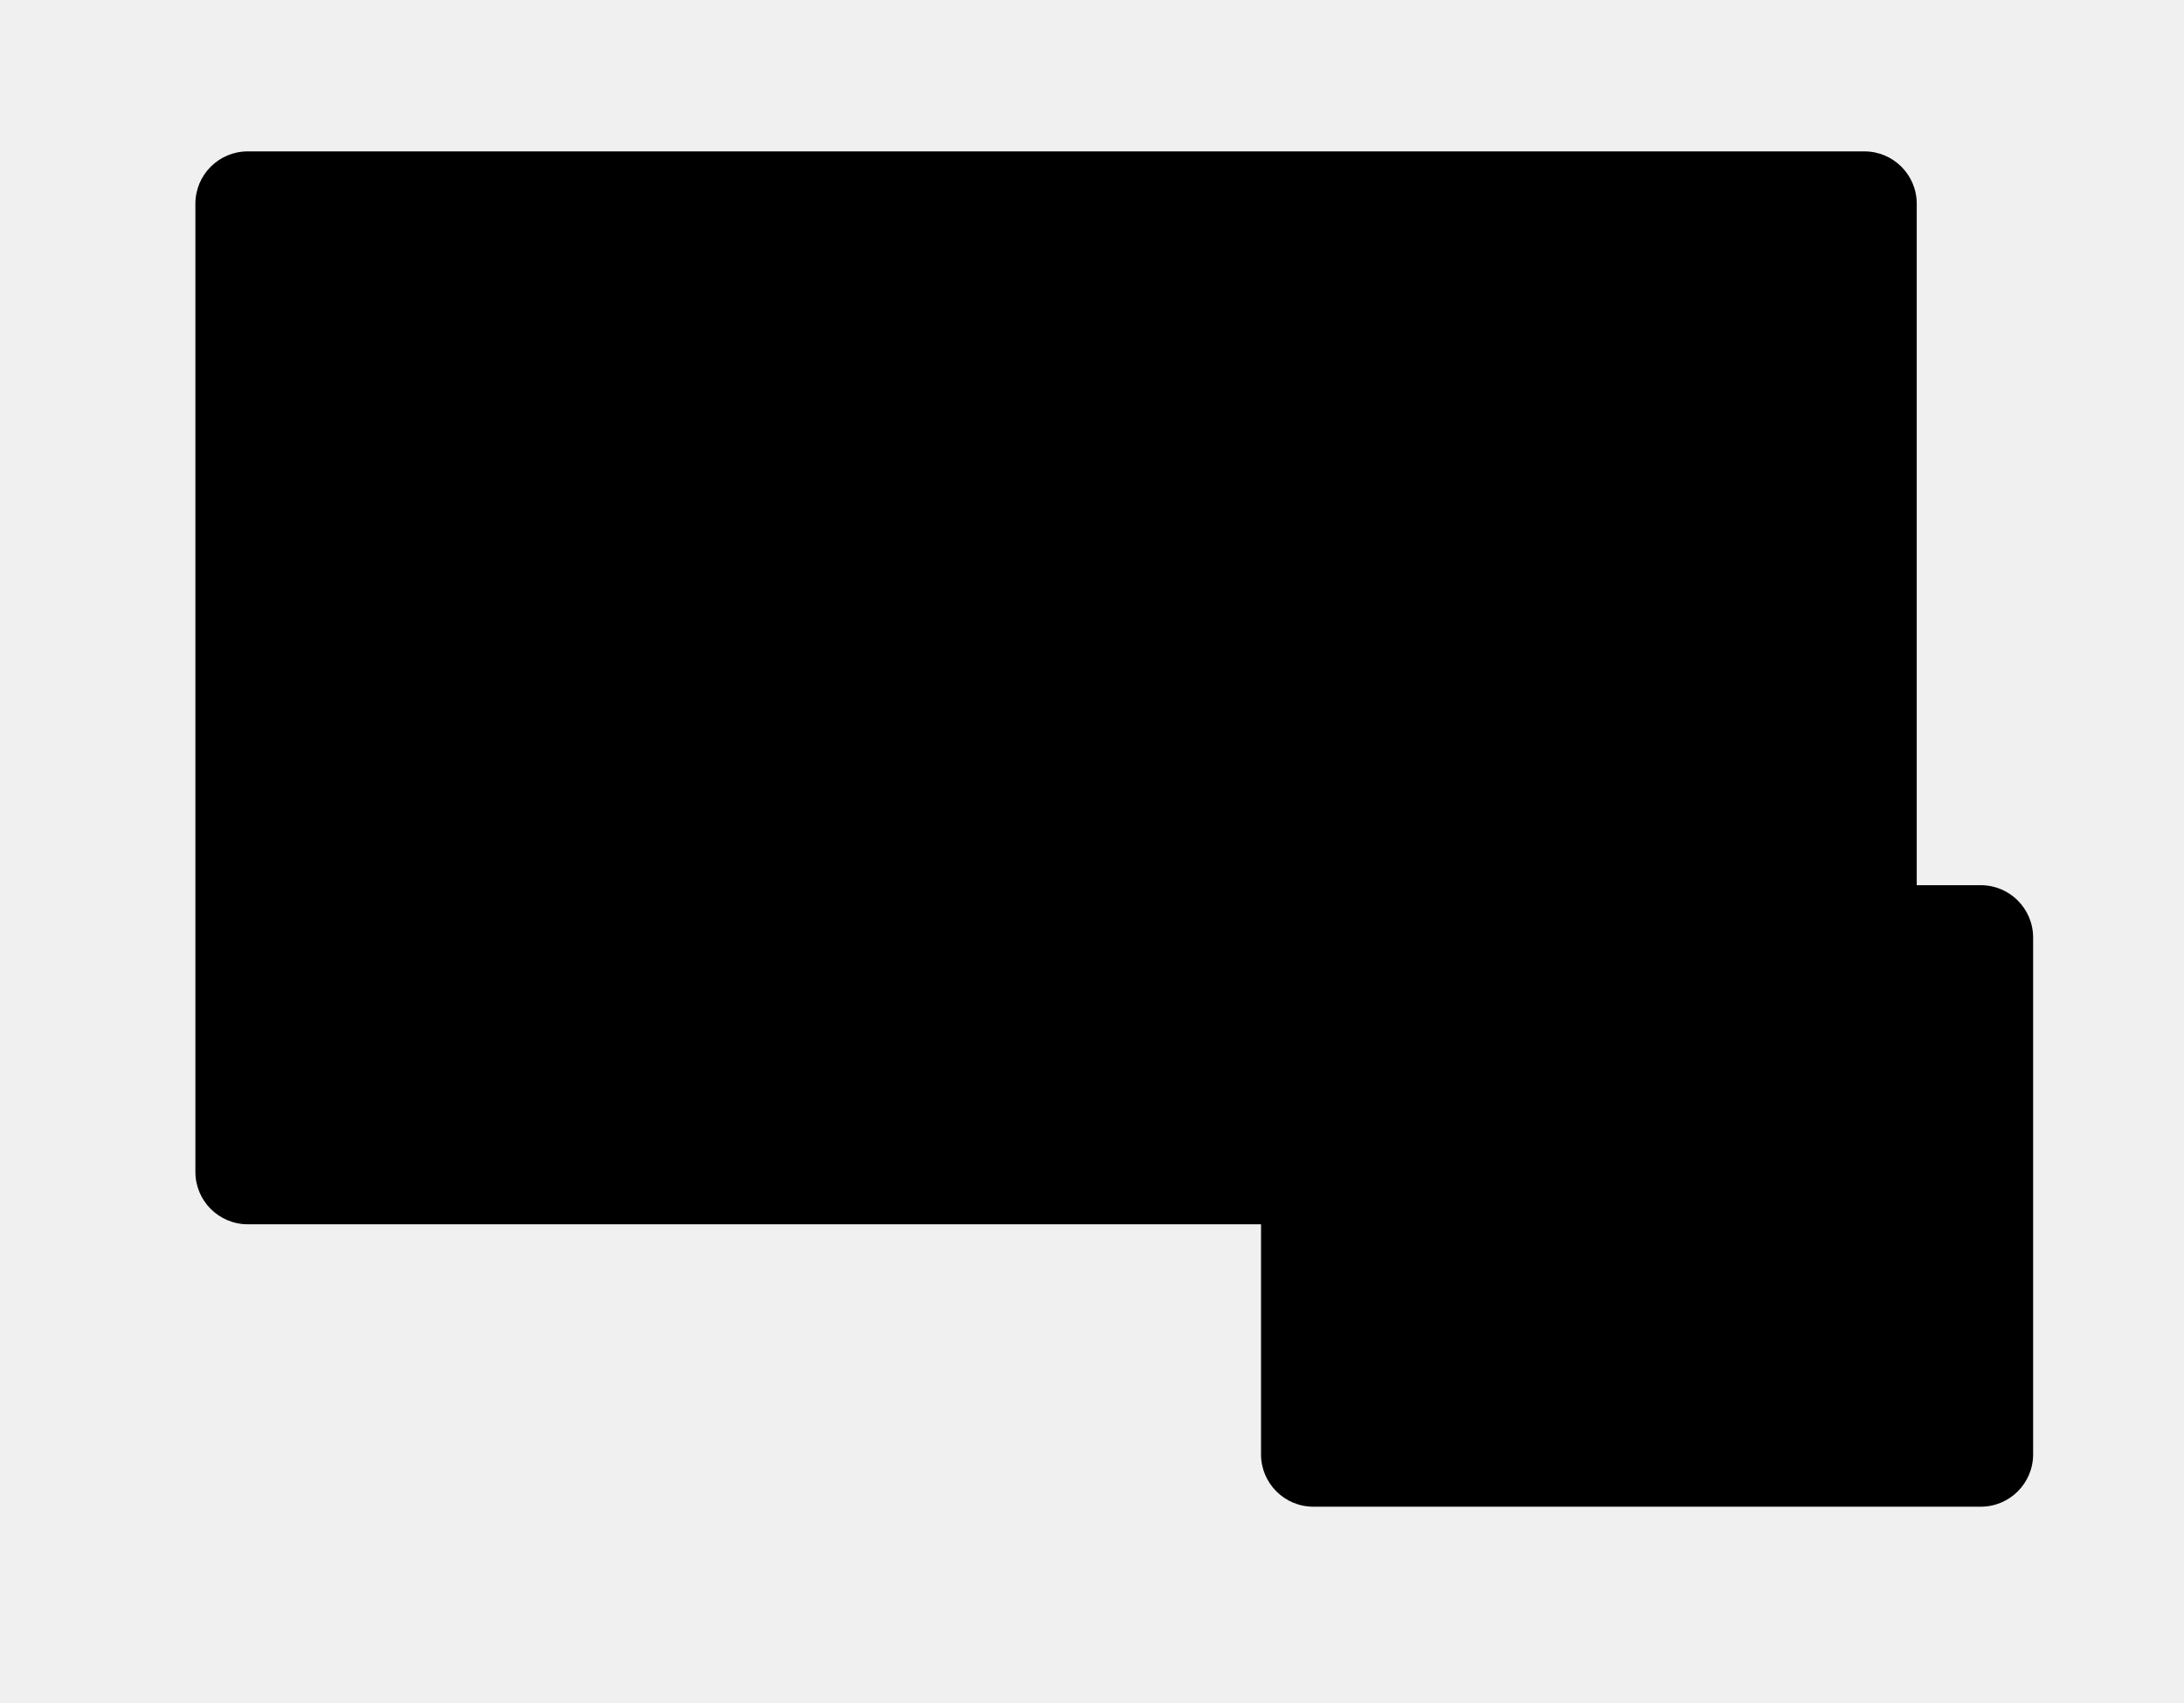
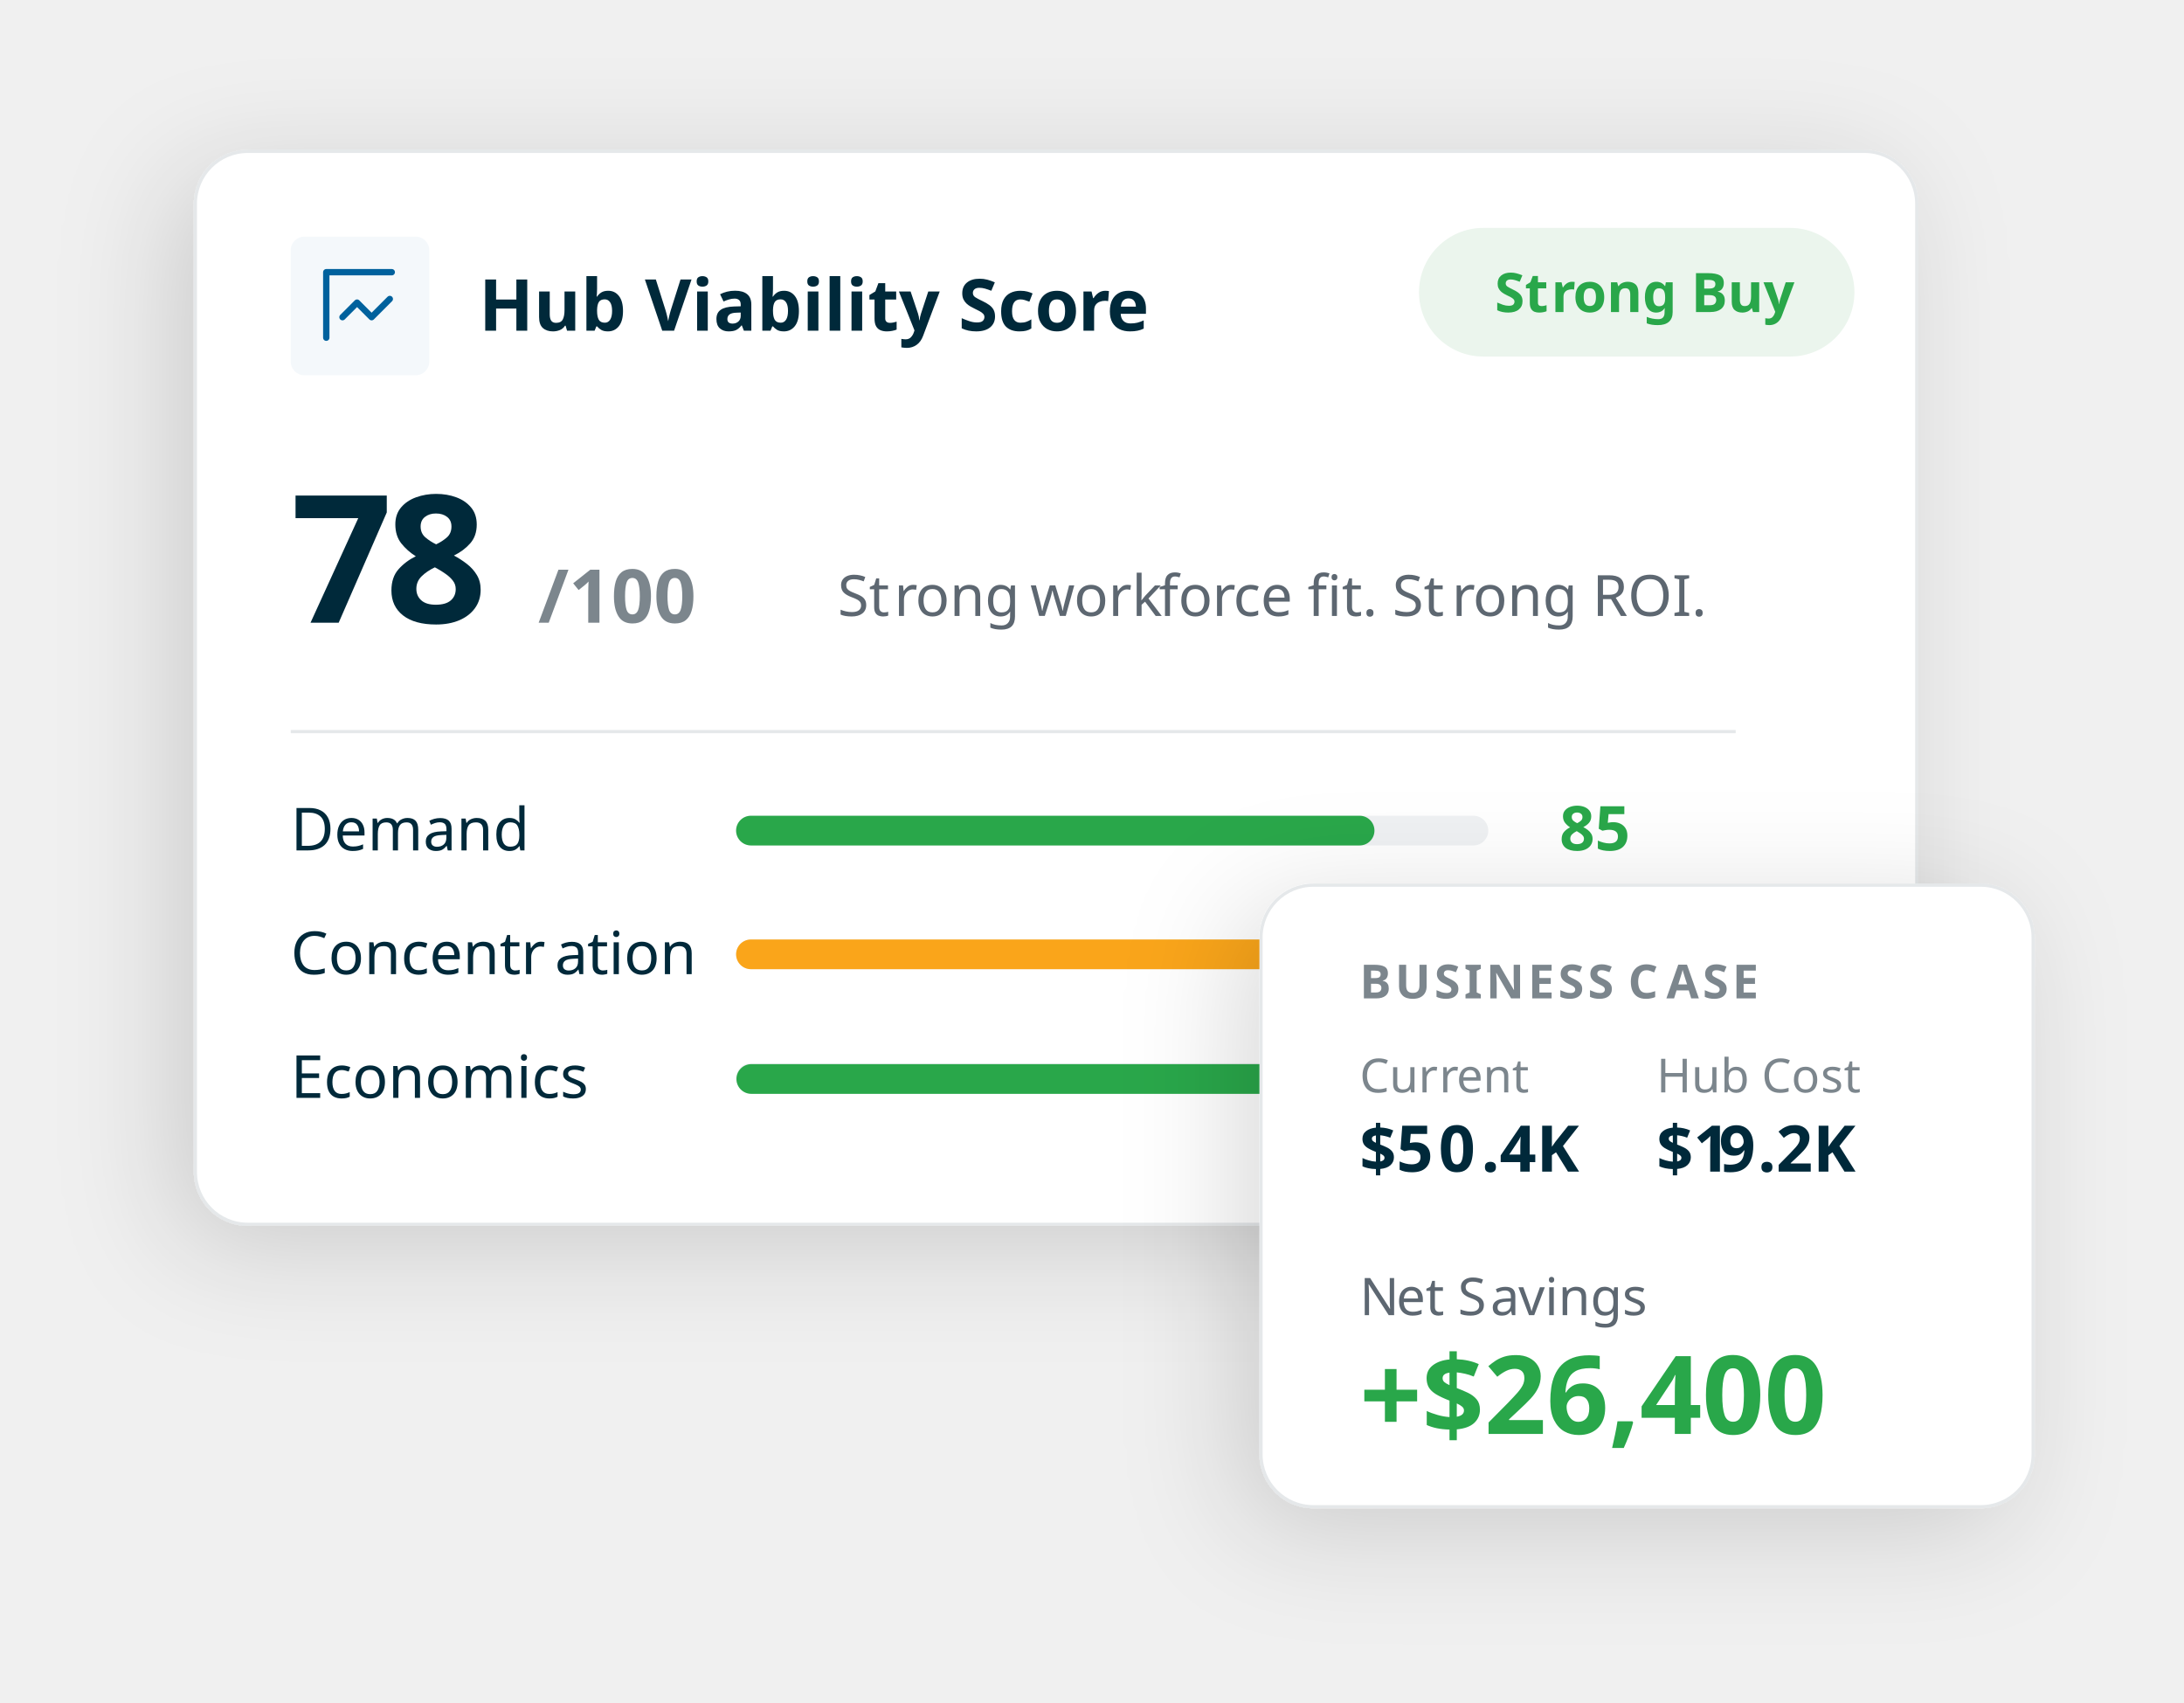
<svg xmlns="http://www.w3.org/2000/svg" id="wshl-Layer_1" viewBox="0 0 688.32 536.4">
  <defs>
-     <style>.wshl-1{filter:url(#wshl-drop-shadow-1);}.wshl-2{filter:url(#wshl-drop-shadow-2);}.wshl-3{font-size:22.61px;}.wshl-3,.wshl-4,.wshl-5,.wshl-6,.wshl-7,.wshl-8,.wshl-9,.wshl-10,.wshl-11,.wshl-12,.wshl-13{isolation:isolate;}.wshl-3,.wshl-14,.wshl-7,.wshl-8,.wshl-9,.wshl-10,.wshl-15,.wshl-12,.wshl-13{font-family:DMSans-Bold, 'DM Sans';font-variation-settings:'opsz' 14, 'wght' 700;font-weight:700;}.wshl-3,.wshl-5,.wshl-10,.wshl-12{fill:#00293a;}.wshl-4{font-family:DMSans-9ptRegular, 'DM Sans';font-size:17.94px;font-variation-settings:'opsz' 9, 'wght' 400;}.wshl-4,.wshl-11{fill:#5d6771;}.wshl-14,.wshl-8{font-size:19.49px;}.wshl-14,.wshl-15,.wshl-16,.wshl-13{fill:#29a74a;}.wshl-5{font-size:18.71px;}.wshl-5,.wshl-6,.wshl-11{font-family:DMSans-Medium, 'DM Sans';font-variation-settings:'opsz' 14, 'wght' 500;font-weight:500;}.wshl-17,.wshl-18{stroke:#e5e8ea;}.wshl-17,.wshl-19{fill:none;}.wshl-6,.wshl-7{font-size:14.82px;}.wshl-6,.wshl-7,.wshl-9{fill:#7c868d;}.wshl-20{fill:#f4f8fb;}.wshl-21{fill:#eff1f3;}.wshl-8{fill:#b94b3f;}.wshl-22{letter-spacing:0em;}.wshl-9{font-size:23.39px;}.wshl-23{letter-spacing:0em;}.wshl-24{letter-spacing:0em;}.wshl-10{font-size:20.27px;}.wshl-25{letter-spacing:0em;}.wshl-15{font-size:17.16px;}.wshl-11{font-size:16.38px;}.wshl-12{font-size:56.14px;}.wshl-18{fill:#fff;}.wshl-19{stroke:#00619d;stroke-linecap:round;stroke-linejoin:round;stroke-width:2px;}.wshl-26{fill:#ebf5ed;}.wshl-27{letter-spacing:-.02em;}.wshl-28{letter-spacing:-.02em;}.wshl-29{letter-spacing:-.02em;}.wshl-30{letter-spacing:-.02em;}.wshl-31{letter-spacing:-.02em;}.wshl-32{letter-spacing:-.02em;}.wshl-33{letter-spacing:-.01em;}.wshl-34{letter-spacing:-.04em;}.wshl-35{letter-spacing:-.03em;}.wshl-36{letter-spacing:-.01em;}.wshl-13{font-size:34.31px;}.wshl-37{letter-spacing:0em;}.wshl-38{letter-spacing:0em;}.wshl-39{letter-spacing:0em;}.wshl-40{letter-spacing:.08em;}.wshl-41{letter-spacing:.08em;}.wshl-42{fill:#faa51a;}</style>
+     <style>.wshl-cls-1{filter:url(#wshl-drop-shadow-1);}.wshl-cls-2{filter:url(#wshl-drop-shadow-2);}.wshl-cls-3{font-size:22.61px;}.wshl-cls-3,.wshl-cls-4,.wshl-cls-5,.wshl-cls-6,.wshl-cls-7,.wshl-cls-8,.wshl-cls-9,.wshl-cls-10,.wshl-cls-11,.wshl-cls-12,.wshl-cls-13{isolation:isolate;}.wshl-cls-3,.wshl-cls-14,.wshl-cls-7,.wshl-cls-8,.wshl-cls-9,.wshl-cls-10,.wshl-cls-15,.wshl-cls-12,.wshl-cls-13{font-family:DMSans-Bold, 'DM Sans';font-variation-settings:'opsz' 14, 'wght' 700;font-weight:700;}.wshl-cls-3,.wshl-cls-5,.wshl-cls-10,.wshl-cls-12{fill:#00293a;}.wshl-cls-4{font-family:DMSans-9ptRegular, 'DM Sans';font-size:17.94px;font-variation-settings:'opsz' 9, 'wght' 400;}.wshl-cls-4,.wshl-cls-11{fill:#5d6771;}.wshl-cls-14,.wshl-cls-8{font-size:19.49px;}.wshl-cls-14,.wshl-cls-15,.wshl-cls-16,.wshl-cls-13{fill:#29a74a;}.wshl-cls-5{font-size:18.71px;}.wshl-cls-5,.wshl-cls-6,.wshl-cls-11{font-family:DMSans-Medium, 'DM Sans';font-variation-settings:'opsz' 14, 'wght' 500;font-weight:500;}.wshl-cls-17,.wshl-cls-18{stroke:#e5e8ea;}.wshl-cls-17,.wshl-cls-19{fill:none;}.wshl-cls-6,.wshl-cls-7{font-size:14.82px;}.wshl-cls-6,.wshl-cls-7,.wshl-cls-9{fill:#7c868d;}.wshl-cls-20{fill:#f4f8fb;}.wshl-cls-21{fill:#eff1f3;}.wshl-cls-8{fill:#b94b3f;}.wshl-cls-22{letter-spacing:0em;}.wshl-cls-9{font-size:23.39px;}.wshl-cls-23{letter-spacing:0em;}.wshl-cls-24{letter-spacing:0em;}.wshl-cls-10{font-size:20.27px;}.wshl-cls-25{letter-spacing:0em;}.wshl-cls-15{font-size:17.16px;}.wshl-cls-11{font-size:16.38px;}.wshl-cls-12{font-size:56.14px;}.wshl-cls-18{fill:#fff;}.wshl-cls-19{stroke:#00619d;stroke-linecap:round;stroke-linejoin:round;stroke-width:2px;}.wshl-cls-26{fill:#ebf5ed;}.wshl-cls-27{letter-spacing:-.02em;}.wshl-cls-28{letter-spacing:-.02em;}.wshl-cls-29{letter-spacing:-.02em;}.wshl-cls-30{letter-spacing:-.02em;}.wshl-cls-31{letter-spacing:-.02em;}.wshl-cls-32{letter-spacing:-.02em;}.wshl-cls-33{letter-spacing:-.01em;}.wshl-cls-34{letter-spacing:-.04em;}.wshl-cls-35{letter-spacing:-.03em;}.wshl-cls-36{letter-spacing:-.01em;}.wshl-cls-13{font-size:34.31px;}.wshl-cls-37{letter-spacing:0em;}.wshl-cls-38{letter-spacing:0em;}.wshl-cls-39{letter-spacing:0em;}.wshl-cls-40{letter-spacing:.08em;}.wshl-cls-41{letter-spacing:.08em;}.wshl-cls-42{fill:#faa51a;}</style>
    <filter id="wshl-drop-shadow-1" x="0" y="0" width="651.6" height="447.36" filterUnits="userSpaceOnUse">
      <feOffset dx="-7" dy="7" />
      <feGaussianBlur result="blur" stdDeviation="18" />
      <feFlood flood-color="#010101" flood-opacity=".15" />
      <feComposite in2="blur" operator="in" />
      <feComposite in="SourceGraphic" />
    </filter>
    <filter id="wshl-drop-shadow-2" x="335.76" y="231.36" width="352.56" height="305.04" filterUnits="userSpaceOnUse">
      <feOffset dx="-7" dy="7" />
      <feGaussianBlur result="blur-2" stdDeviation="18" />
      <feFlood flood-color="#010101" flood-opacity=".15" />
      <feComposite in2="blur-2" operator="in" />
      <feComposite in="SourceGraphic" />
    </filter>
  </defs>
  <g class="wshl-cls-1">
    <rect class="wshl-cls-18" x="61.58" y="47.7" width="542.51" height="338.07" rx="16.5" ry="16.5" />
  </g>
  <rect class="wshl-cls-20" x="91.63" y="74.57" width="43.67" height="43.67" rx="4.29" ry="4.29" />
  <path class="wshl-cls-19" d="M102.83,106.41v-20.64h20.64" />
  <path class="wshl-cls-19" d="M122.85,94.21l-5.73,5.73-4.59-4.59-4.59,4.59" />
  <text class="wshl-cls-3" transform="translate(150.9 104.2)">
    <tspan x="0" y="0">Hub Viability Sco</tspan>
    <tspan class="wshl-cls-38" x="188.8" y="0">r</tspan>
    <tspan x="197.87" y="0">e</tspan>
  </text>
  <text class="wshl-cls-12" transform="translate(91.63 196.22)">
    <tspan class="wshl-cls-37" x="0" y="0">7</tspan>
    <tspan class="wshl-cls-25" x="29.76" y="0">8</tspan>
  </text>
  <text class="wshl-cls-9" transform="translate(169.61 196.22)">
    <tspan x="0" y="0">/100</tspan>
  </text>
  <path class="wshl-cls-26" d="M467.49,71.81h96.69c11.2,0,20.27,9.08,20.27,20.27h0c0,11.2-9.08,20.27-20.27,20.27h-96.69c-11.2,0-20.27-9.08-20.27-20.27h0c0-11.2,9.08-20.27,20.27-20.27Z" />
  <text class="wshl-cls-15" transform="translate(471.08 98.32)">
    <tspan x="0" y="0">St</tspan>
    <tspan class="wshl-cls-39" x="17.79" y="0">r</tspan>
    <tspan x="24.67" y="0">ong Buy</tspan>
  </text>
  <line class="wshl-cls-17" x1="91.63" y1="230.53" x2="547.03" y2="230.53" />
  <text class="wshl-cls-5" transform="translate(91.63 267.96)">
    <tspan x="0" y="0">Demand</tspan>
  </text>
  <path class="wshl-cls-21" d="M236.67,257.04h227.7c2.58,0,4.68,2.09,4.68,4.68h0c0,2.58-2.09,4.68-4.68,4.68h-227.7c-2.58,0-4.68-2.09-4.68-4.68h0c0-2.58,2.09-4.68,4.68-4.68Z" />
  <path class="wshl-cls-16" d="M236.67,257.04h191.83c2.58,0,4.68,2.09,4.68,4.68h0c0,2.58-2.09,4.68-4.68,4.68h-191.83c-2.58,0-4.68-2.09-4.68-4.68h0c0-2.58,2.09-4.68,4.68-4.68Z" />
  <text class="wshl-cls-14" transform="translate(491.49 267.96)">
    <tspan x="0" y="0">85</tspan>
  </text>
  <text class="wshl-cls-5" transform="translate(91.63 306.95)">
    <tspan x="0" y="0">Concentr</tspan>
    <tspan class="wshl-cls-36" x="83.21" y="0">a</tspan>
    <tspan x="93.42" y="0">tion</tspan>
  </text>
  <path class="wshl-cls-21" d="M236.67,296.03h227.7c2.58,0,4.68,2.09,4.68,4.68h0c0,2.58-2.09,4.68-4.68,4.68h-227.7c-2.58,0-4.68-2.09-4.68-4.68h0c0-2.58,2.09-4.68,4.68-4.68Z" />
  <path class="wshl-cls-42" d="M236.67,296.03h187.15c2.58,0,4.68,2.09,4.68,4.68h0c0,2.58-2.09,4.68-4.68,4.68h-187.15c-2.58,0-4.68-2.09-4.68-4.68h0c0-2.58,2.09-4.68,4.68-4.68Z" />
  <text class="wshl-cls-14" transform="translate(491.95 306.95)">
    <tspan x="0" y="0">83</tspan>
  </text>
  <text class="wshl-cls-5" transform="translate(91.63 345.94)">
    <tspan x="0" y="0">Economics</tspan>
  </text>
  <path class="wshl-cls-21" d="M236.67,335.02h227.7c2.58,0,4.68,2.09,4.68,4.68h0c0,2.58-2.09,4.68-4.68,4.68h-227.7c-2.58,0-4.68-2.09-4.68-4.68h0c0-2.58,2.09-4.68,4.68-4.68Z" />
  <text class="wshl-cls-8" transform="translate(503.75 345.94)">
    <tspan x="0" y="0">5</tspan>
  </text>
  <text class="wshl-cls-4" transform="translate(264 194.08)">
    <tspan x="0" y="0">St</tspan>
    <tspan class="wshl-cls-31" x="17.79" y="0">r</tspan>
    <tspan x="24.45" y="0">ong </tspan>
    <tspan class="wshl-cls-31" x="60.66" y="0">w</tspan>
    <tspan class="wshl-cls-22" x="74.45" y="0">ork</tspan>
    <tspan class="wshl-cls-28" x="101.21" y="0">f</tspan>
    <tspan class="wshl-cls-22" x="107.32" y="0">o</tspan>
    <tspan class="wshl-cls-30" x="118.03" y="0">r</tspan>
    <tspan class="wshl-cls-22" x="124.68" y="0">ce fit. St</tspan>
    <tspan class="wshl-cls-31" x="193.55" y="0">r</tspan>
    <tspan x="200.21" y="0">ong ROI. </tspan>
  </text>
  <line class="wshl-cls-17" x1="428.52" y1="384.77" x2="614.44" y2="384.77" />
  <path class="wshl-cls-16" d="M236.78,335.31h187.15c2.58,0,4.68,2.09,4.68,4.68h0c0,2.58-2.09,4.68-4.68,4.68h-187.15c-2.58,0-4.68-2.09-4.68-4.68h0c0-2.58,2.09-4.68,4.68-4.68Z" />
  <g class="wshl-cls-2">
    <rect class="wshl-cls-18" x="397.43" y="278.92" width="243.34" height="195.84" rx="16.5" ry="16.5" />
  </g>
  <text class="wshl-cls-7" transform="translate(428.52 314.59)">
    <tspan class="wshl-cls-40" x="0" y="0">BUSINESS </tspan>
    <tspan class="wshl-cls-41" x="84.6" y="0">C</tspan>
    <tspan class="wshl-cls-40" x="96.67" y="0">ASE</tspan>
  </text>
  <text class="wshl-cls-6" transform="translate(428.52 344.22)">
    <tspan x="0" y="0">Cur</tspan>
    <tspan class="wshl-cls-32" x="25.08" y="0">r</tspan>
    <tspan class="wshl-cls-23" x="30.51" y="0">ent</tspan>
  </text>
  <text class="wshl-cls-10" transform="translate(428.52 369.18)">
    <tspan x="0" y="0">$5</tspan>
    <tspan class="wshl-cls-34" x="24.86" y="0">0</tspan>
    <tspan x="38.32" y="0">.4K </tspan>
  </text>
  <text class="wshl-cls-6" transform="translate(522.09 344.22)">
    <tspan x="0" y="0">Hub Co</tspan>
    <tspan class="wshl-cls-27" x="51.74" y="0">s</tspan>
    <tspan x="59.01" y="0">t</tspan>
  </text>
  <text class="wshl-cls-10" transform="translate(522.09 369.18)">
    <tspan x="0" y="0">$1</tspan>
    <tspan class="wshl-cls-35" x="19.63" y="0">9</tspan>
    <tspan class="wshl-cls-24" x="31.89" y="0">.2K</tspan>
  </text>
  <text class="wshl-cls-11" transform="translate(428.52 414.4)">
    <tspan x="0" y="0">N</tspan>
    <tspan class="wshl-cls-33" x="11.51" y="0">e</tspan>
    <tspan x="20.76" y="0">t S</tspan>
    <tspan class="wshl-cls-29" x="41.2" y="0">a</tspan>
    <tspan x="50.03" y="0">vings</tspan>
  </text>
  <text class="wshl-cls-13" transform="translate(428.52 451.83)">
    <tspan x="0" y="0">+$26,400</tspan>
  </text>
</svg>
